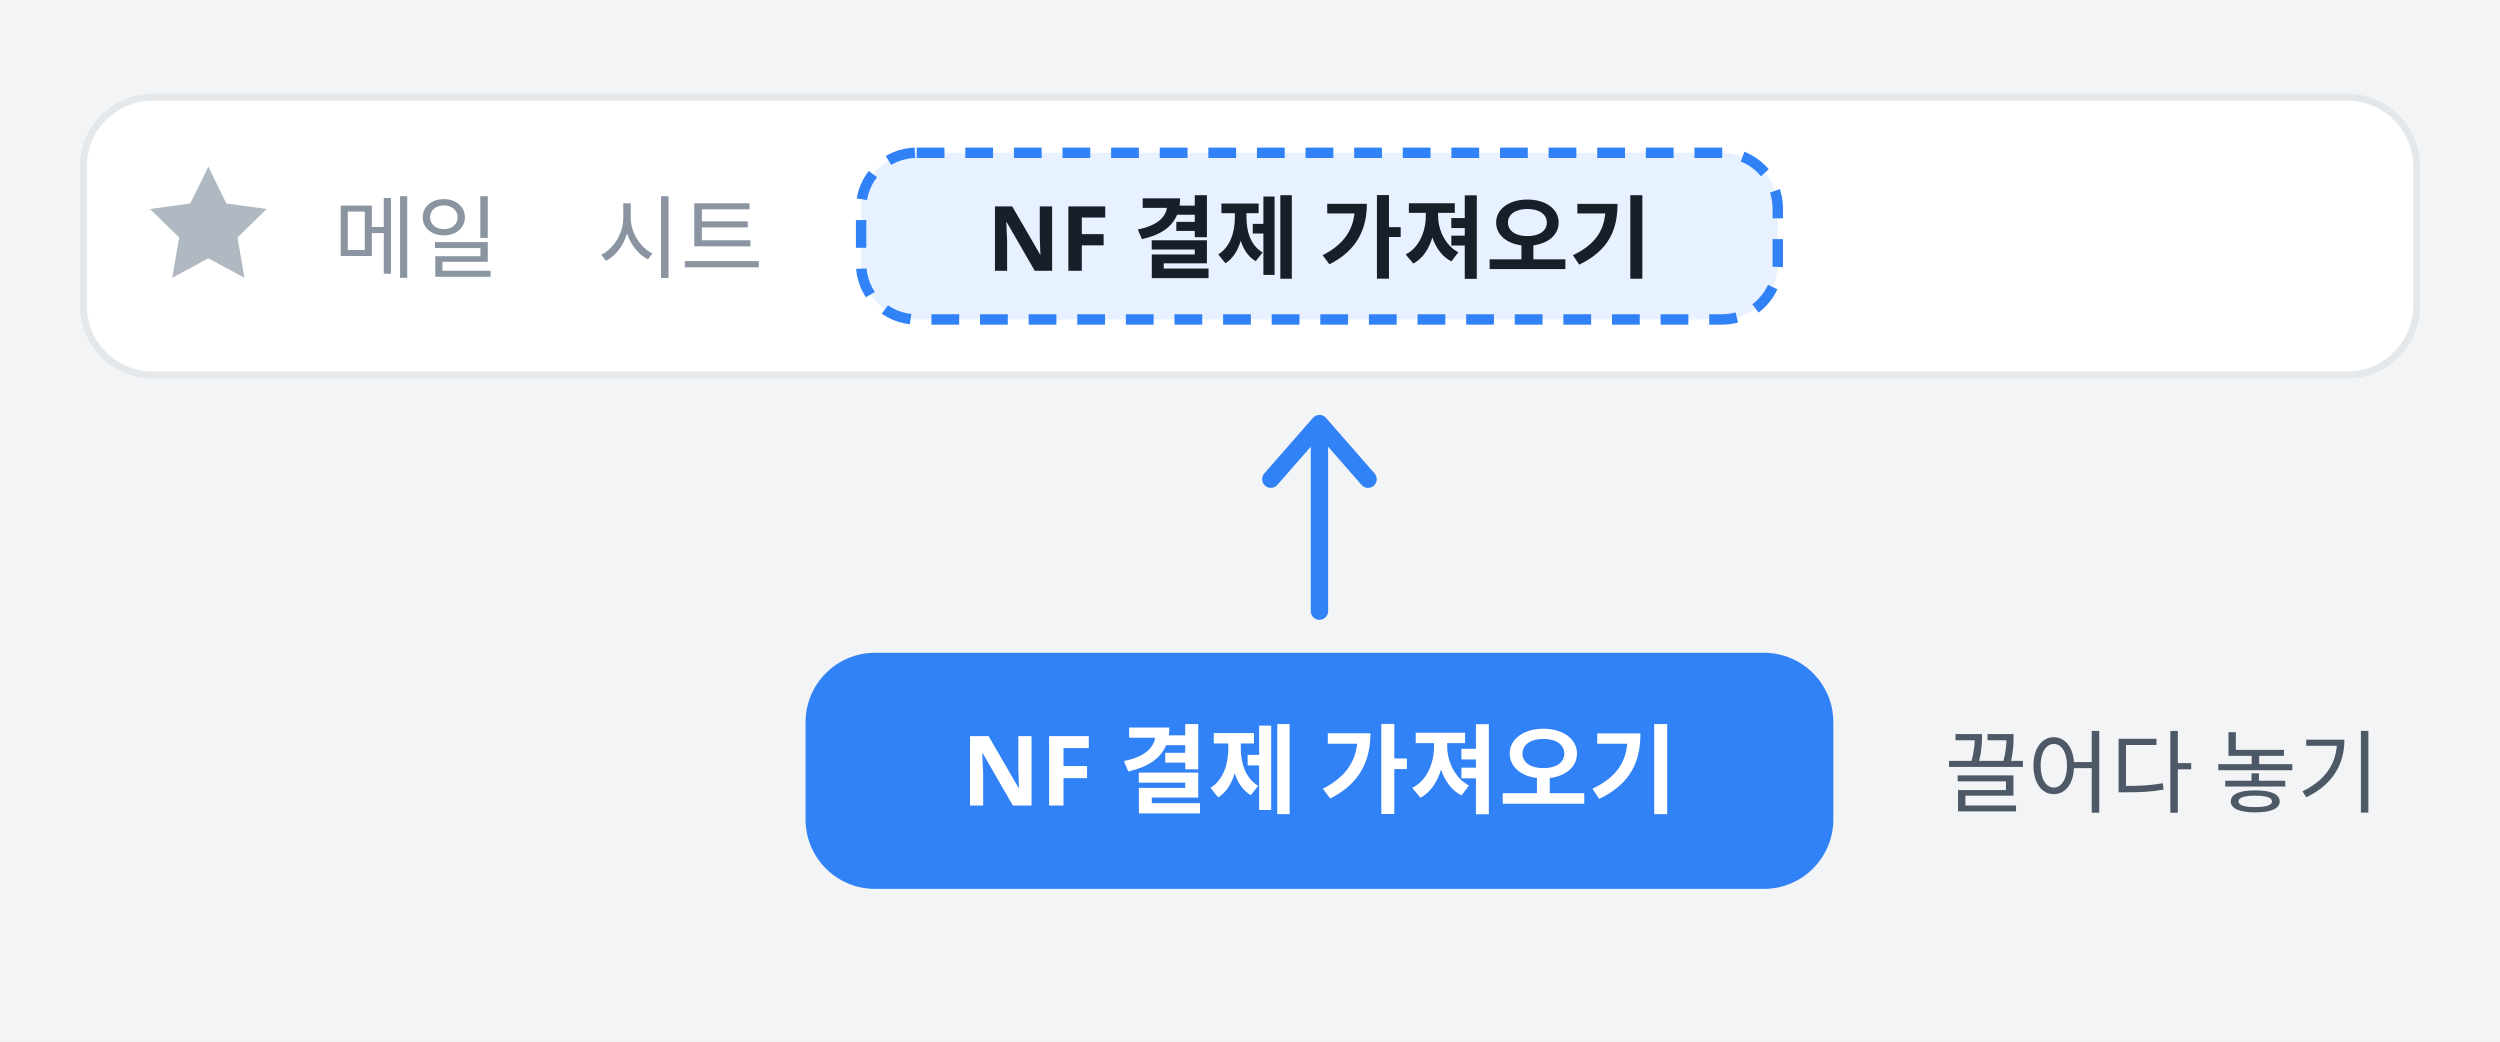
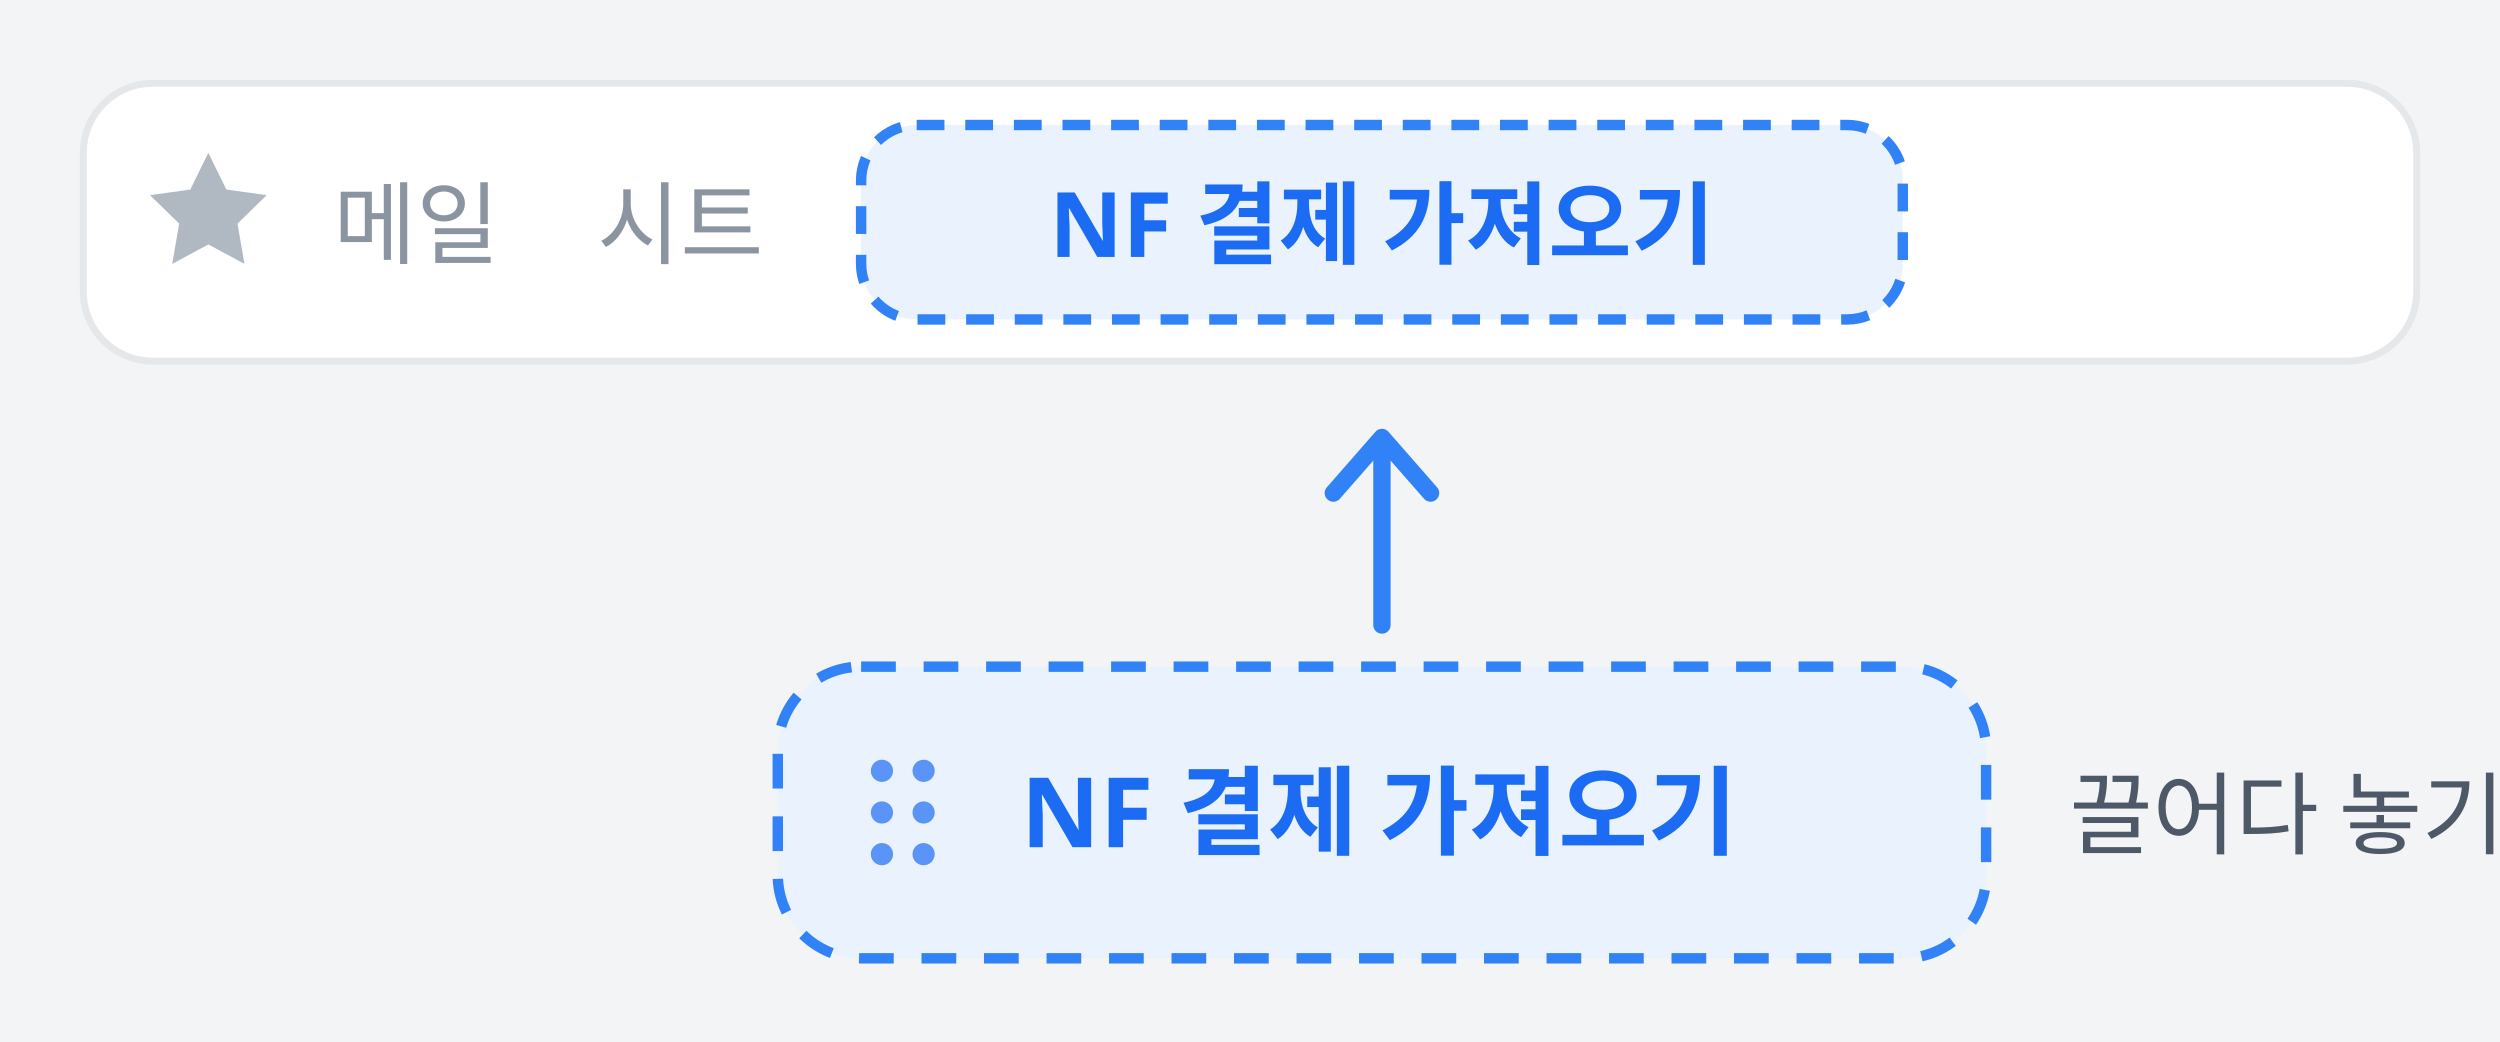
<svg xmlns="http://www.w3.org/2000/svg" viewBox="0 0 360 150" width="360" height="150" font-family="Pretendard, 'Malgun Gothic', sans-serif">
  <rect width="360" height="150" fill="#F2F4F6" />
-   <rect x="12" y="14" width="336" height="40" rx="10" fill="#FFFFFF" stroke="#E5E8EB" />
-   <path d="M30 24l2.6 5.3 5.8.8-4.2 4.1 1 5.8L30 37.2l-5.2 2.8 1-5.8-4.2-4.1 5.8-.8z" fill="#B0B8C1" />
-   <text x="48" y="39" font-size="13" fill="#8B95A1">메일</text>
-   <text x="86" y="39" font-size="13" fill="#8B95A1">시트</text>
-   <rect x="124" y="22" width="132" height="24" rx="8" fill="#E8F1FF" stroke="#3182F6" stroke-width="1.5" stroke-dasharray="4 3" />
-   <text x="190" y="39" font-size="13" font-weight="700" fill="#191F28" text-anchor="middle">NF 결제 가져오기</text>
-   <path d="M190 88V62" stroke="#3182F6" stroke-width="2.5" stroke-linecap="round" />
-   <path d="M183 69l7-8 7 8" fill="none" stroke="#3182F6" stroke-width="2.5" stroke-linecap="round" stroke-linejoin="round" />
-   <rect x="116" y="94" width="148" height="34" rx="10" fill="#3182F6" />
-   <text x="190" y="116" font-size="14" font-weight="700" fill="#FFFFFF" text-anchor="middle">NF 결제 가져오기</text>
-   <text x="280" y="116" font-size="13" fill="#4E5968">끌어다 놓기</text>
+   <rect x="12" y="12" width="336" height="40" rx="10" fill="#FFFFFF" stroke="#E5E8EB" />
+   <path d="M30 22l2.6 5.3 5.8.8-4.2 4.1 1 5.8L30 35.2l-5.2 2.8 1-5.8-4.2-4.1 5.8-.8z" fill="#B0B8C1" />
+   <text x="48" y="37" font-size="13" fill="#8B95A1">메일</text>
+   <text x="86" y="37" font-size="13" fill="#8B95A1">시트</text>
+   <rect x="124" y="18" width="150" height="28" rx="8" fill="#EAF2FE" stroke="#3182F6" stroke-width="1.5" stroke-dasharray="4 3" />
+   <text x="199" y="37" font-size="13" font-weight="700" fill="#1B6CF2" text-anchor="middle">NF 결제 가져오기</text>
+   <path d="M199 90V64" stroke="#3182F6" stroke-width="2.5" stroke-linecap="round" />
+   <path d="M192 71l7-8 7 8" fill="none" stroke="#3182F6" stroke-width="2.5" stroke-linecap="round" stroke-linejoin="round" />
+   <rect x="112" y="96" width="174" height="42" rx="12" fill="#EAF2FE" stroke="#3182F6" stroke-width="1.5" stroke-dasharray="5 4" />
+   <g fill="#1B6CF2" opacity="0.7">
+     <circle cx="127" cy="111" r="1.6" />
+     <circle cx="133" cy="111" r="1.6" />
+     <circle cx="127" cy="117" r="1.6" />
+     <circle cx="133" cy="117" r="1.6" />
+     <circle cx="127" cy="123" r="1.6" />
+     <circle cx="133" cy="123" r="1.6" />
+   </g>
+   <text x="147" y="122" font-size="14" font-weight="700" fill="#1B6CF2">NF 결제 가져오기</text>
+   <text x="298" y="122" font-size="13" fill="#4E5968">끌어다 놓기</text>
</svg>
